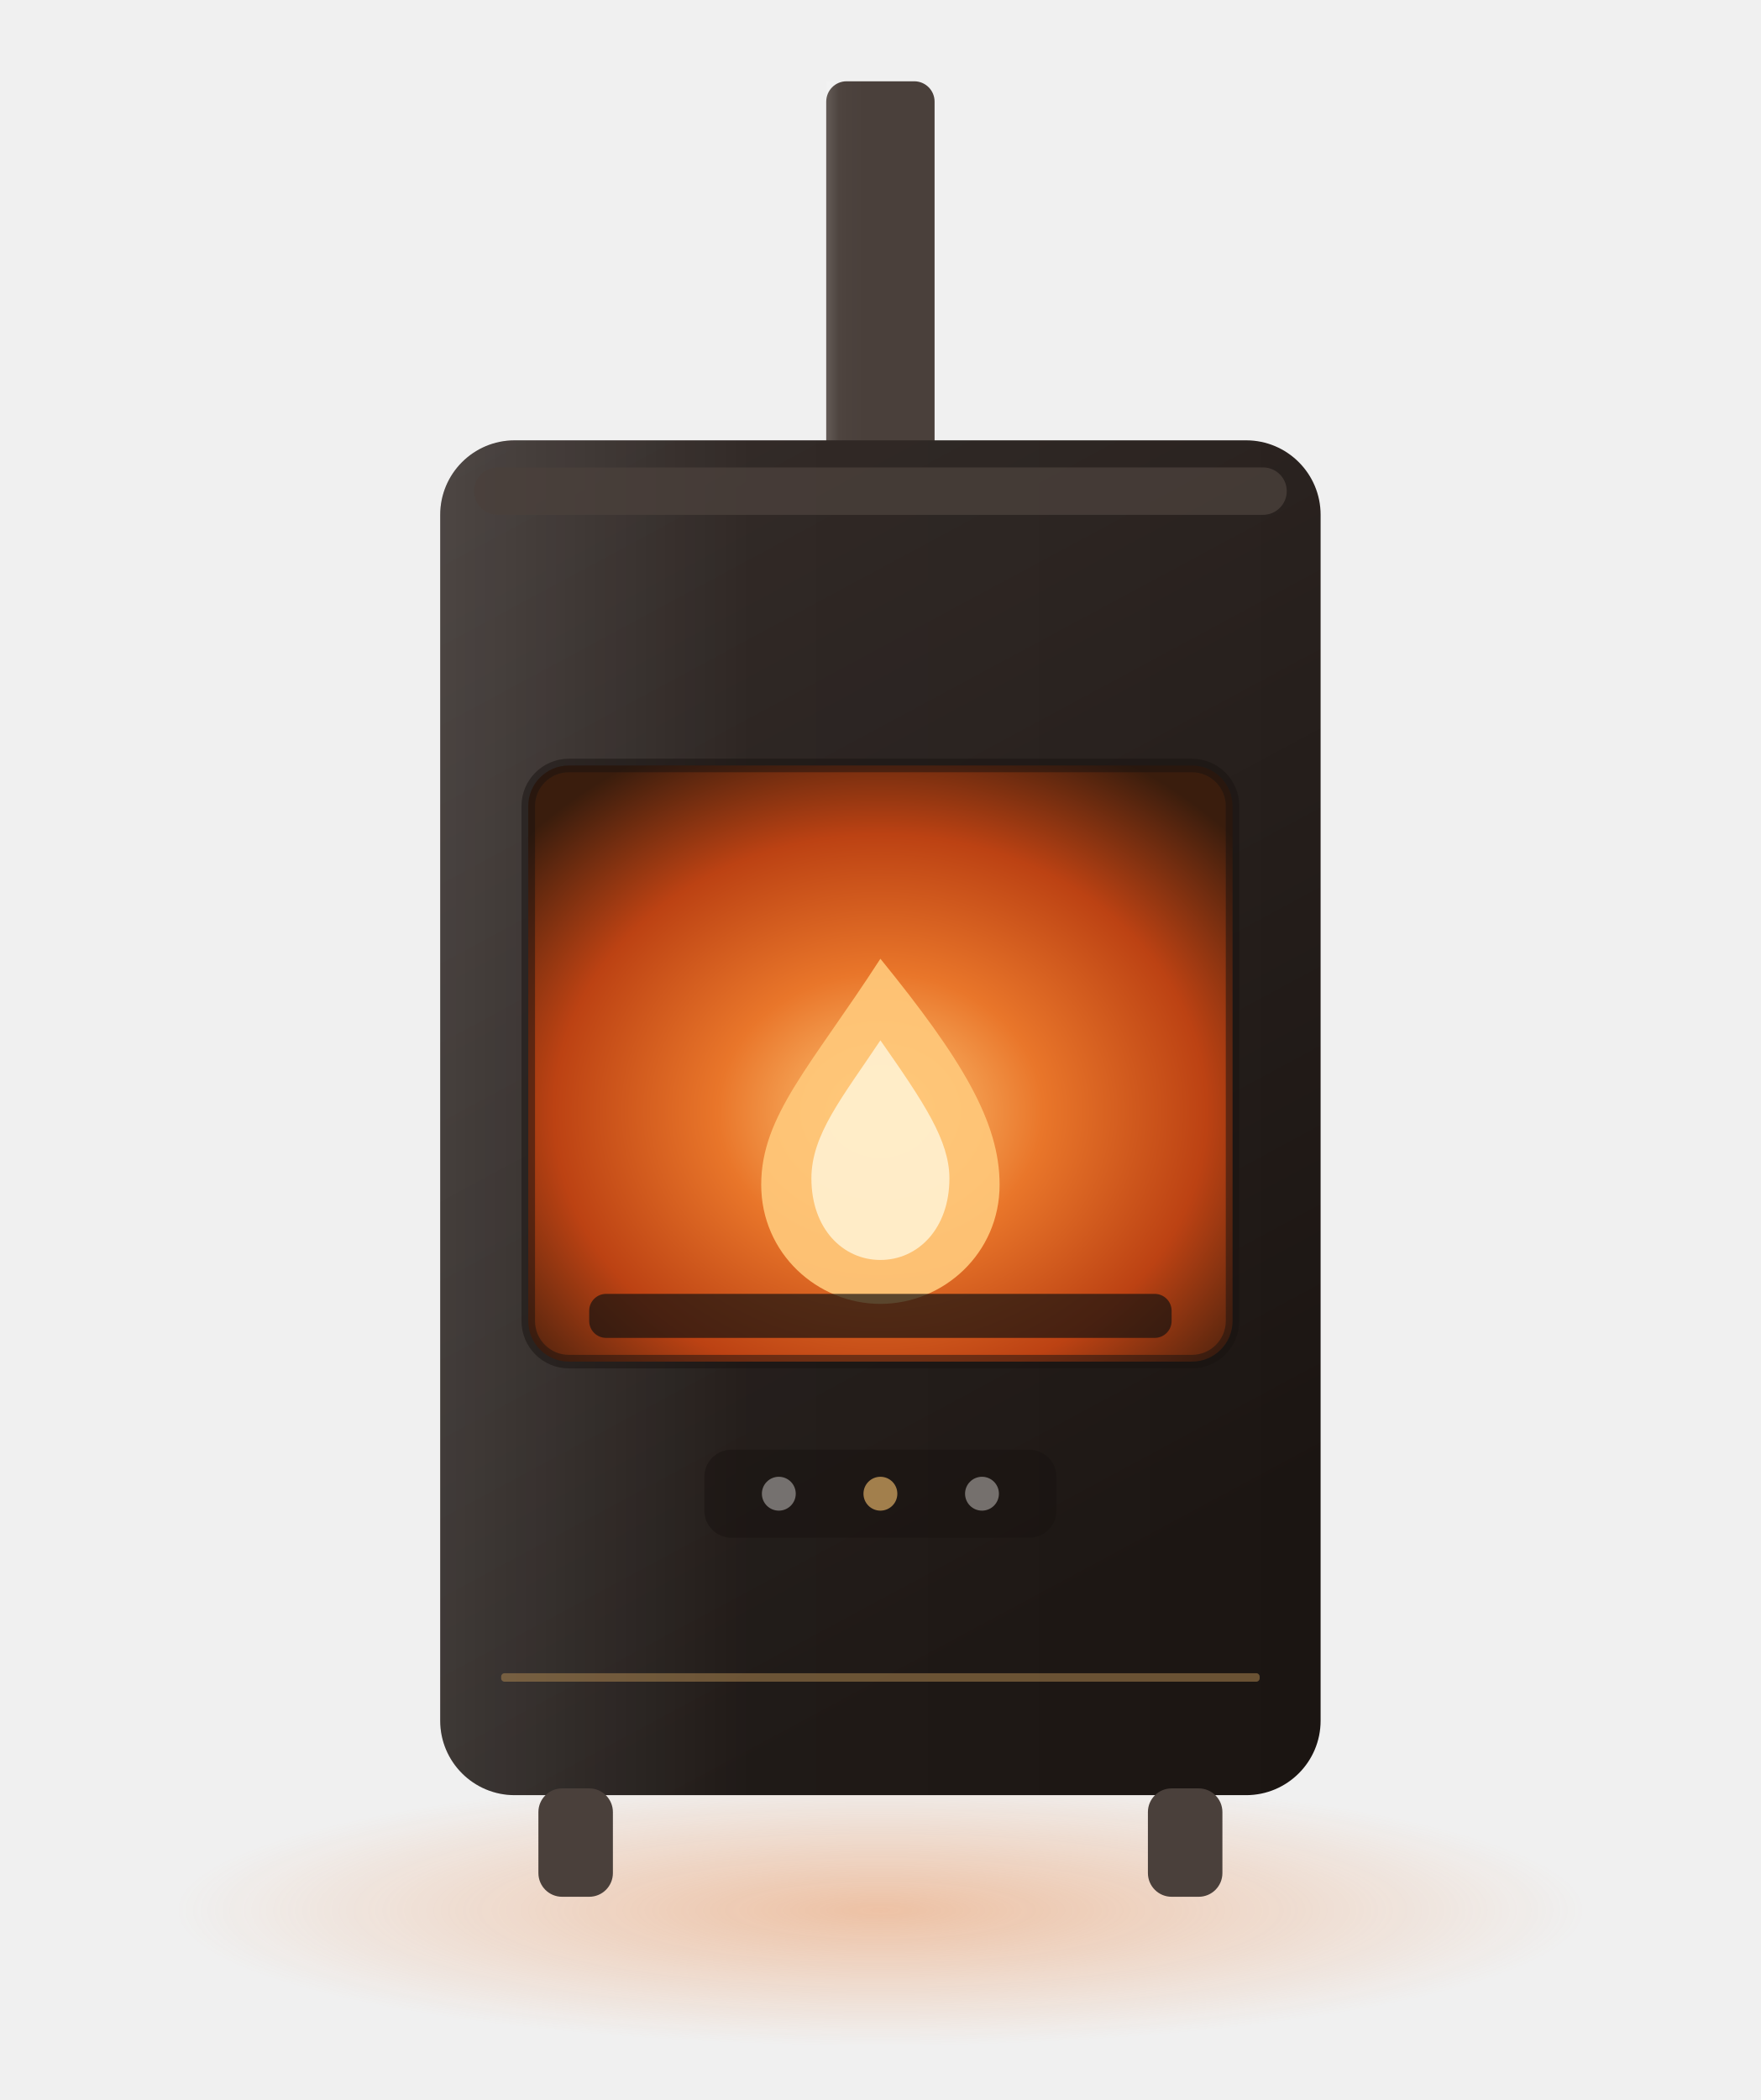
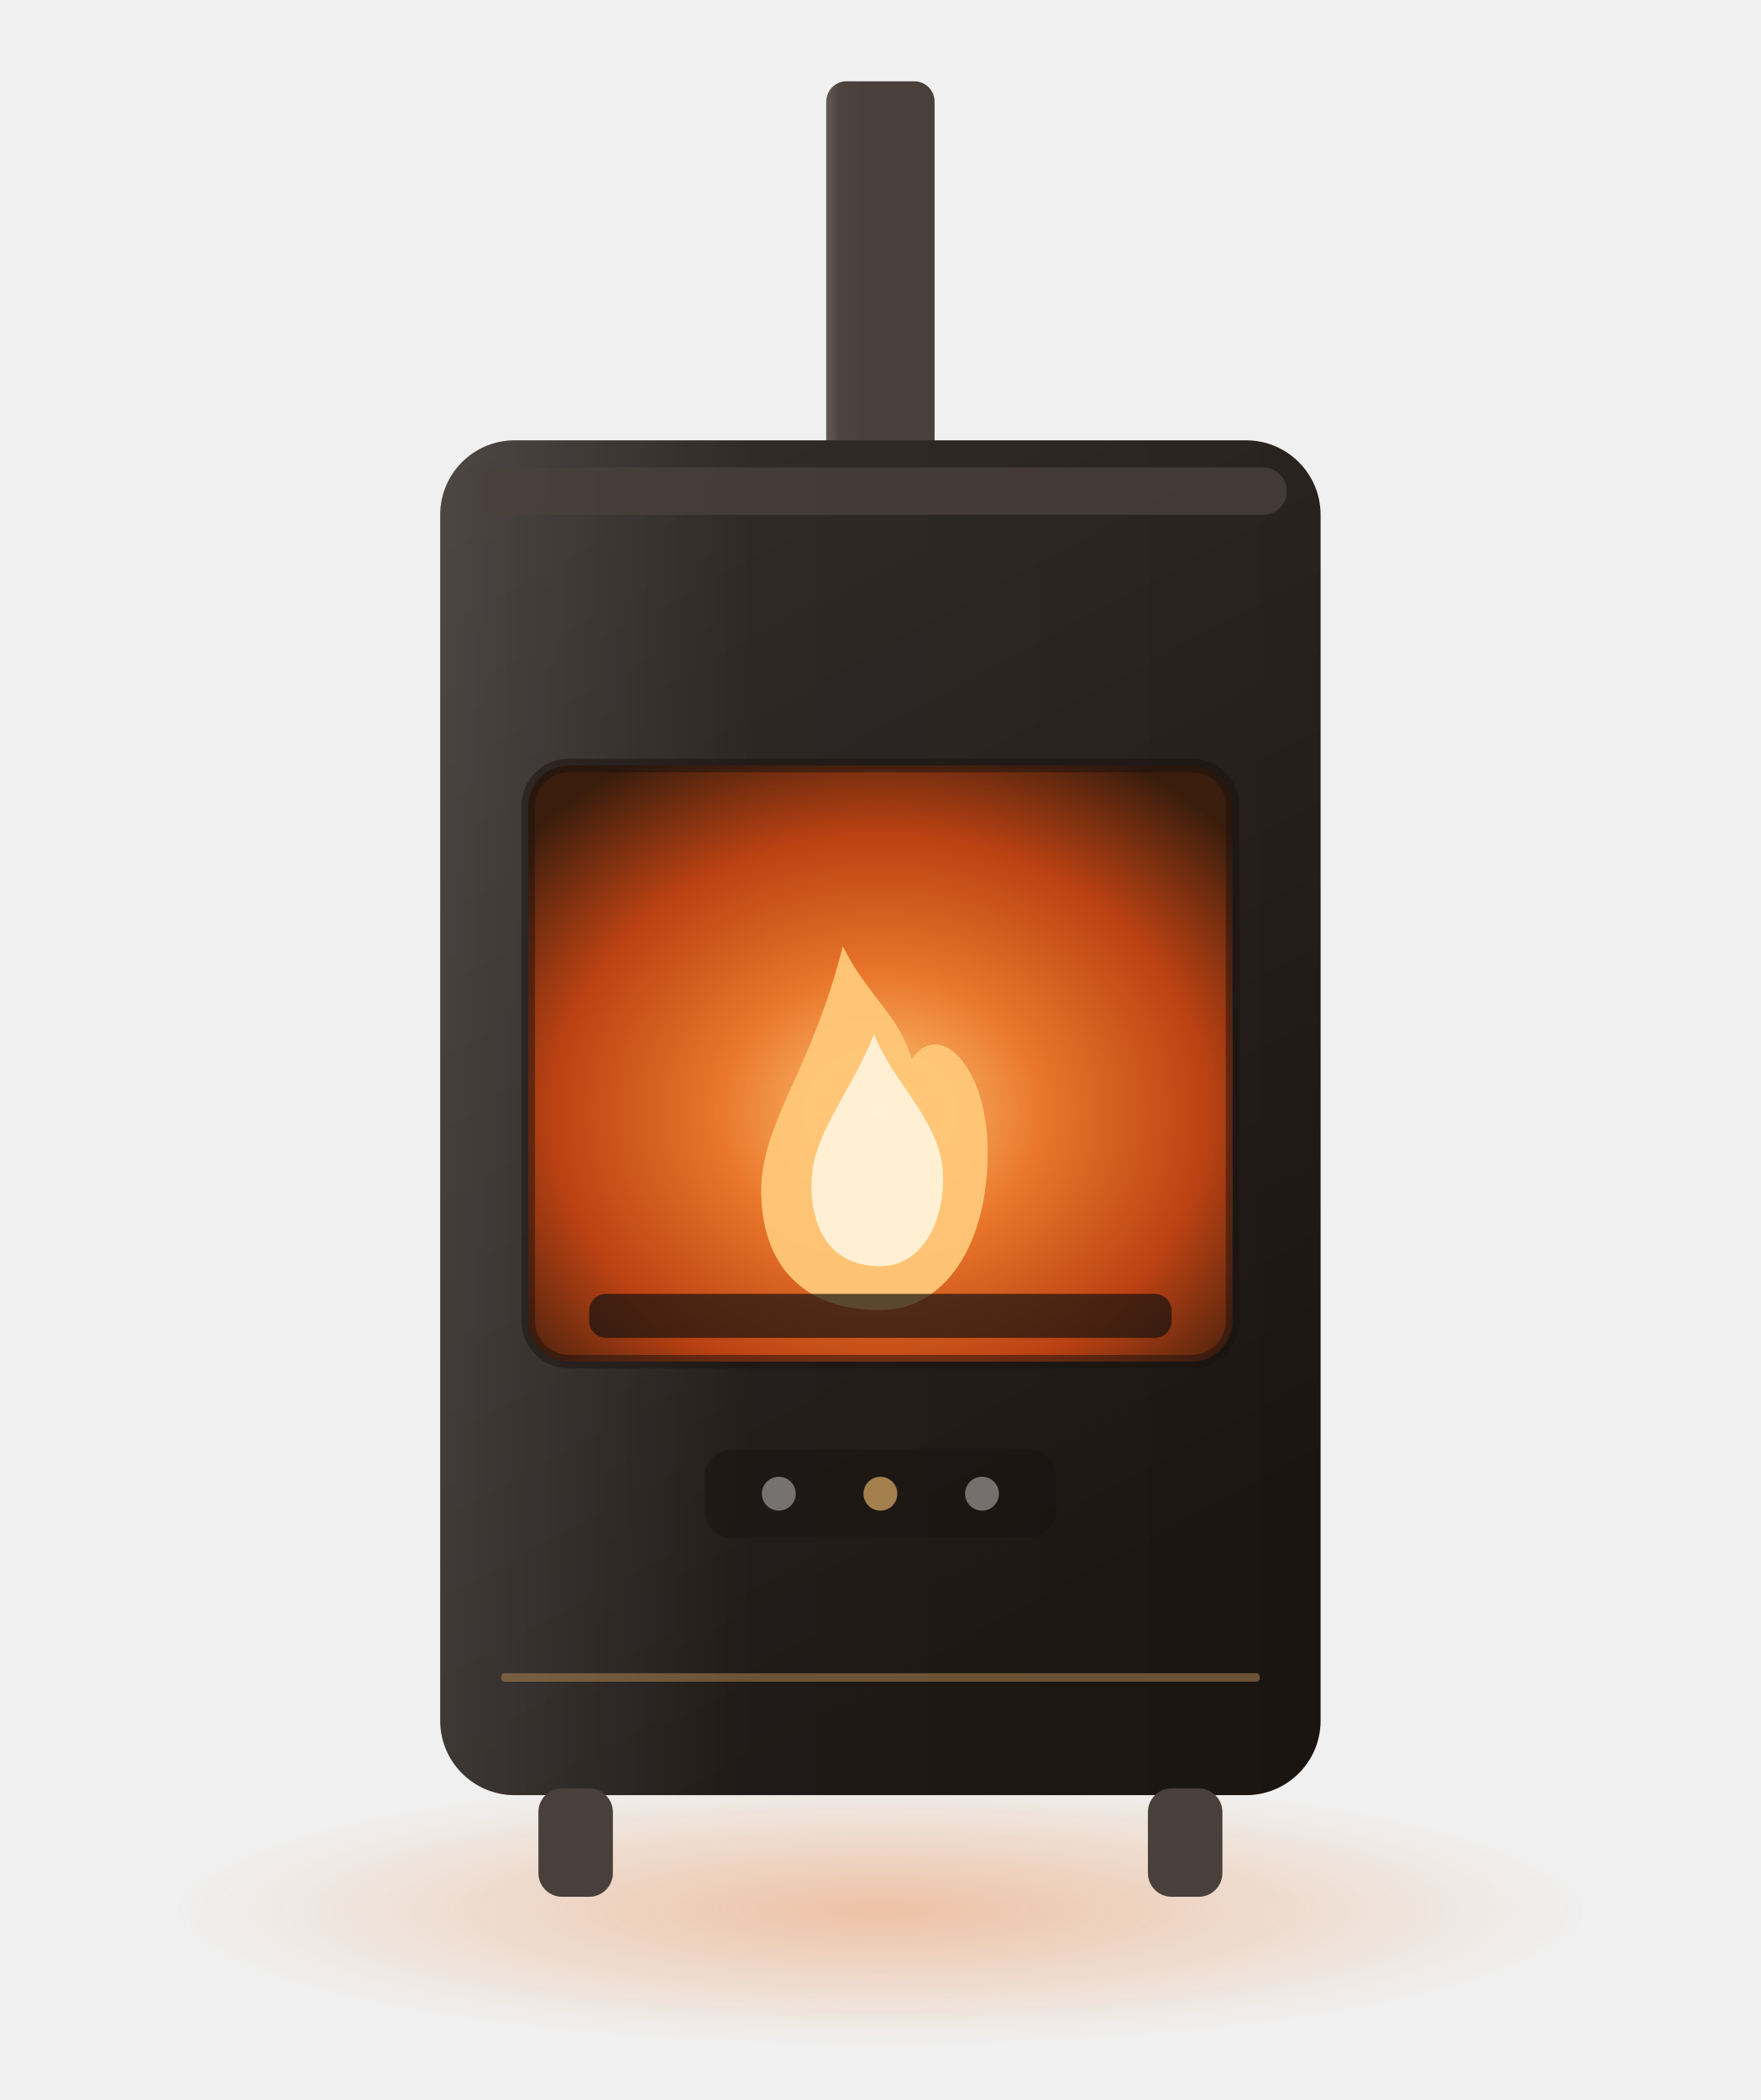
<svg xmlns="http://www.w3.org/2000/svg" viewBox="0 0 520 620" width="520" height="620" role="img" aria-hidden="true">
  <defs>
    <linearGradient id="bodyhero" x1="0" y1="0" x2="0.35" y2="1">
      <stop offset="0" stop-color="#302825" />
      <stop offset="1" stop-color="#1b1512" />
    </linearGradient>
    <linearGradient id="sheenhero" x1="0" y1="0" x2="1" y2="0">
      <stop offset="0" stop-color="#ffffff" stop-opacity="0.14" />
      <stop offset="0.35" stop-color="#ffffff" stop-opacity="0.02" />
      <stop offset="1" stop-color="#ffffff" stop-opacity="0" />
    </linearGradient>
    <radialGradient id="glasshero" cx="50%" cy="58%" r="68%">
      <stop offset="0" stop-color="#ffc879" />
      <stop offset="0.34" stop-color="#e9762a" />
      <stop offset="0.68" stop-color="#bc4213" />
      <stop offset="1" stop-color="#3a1d0d" />
    </radialGradient>
    <radialGradient id="halohero" cx="50%" cy="50%" r="50%">
      <stop offset="0" stop-color="#e9762a" stop-opacity="0.38" />
      <stop offset="1" stop-color="#e9762a" stop-opacity="0" />
    </radialGradient>
  </defs>
  <ellipse cx="260.0" cy="564" rx="210" ry="40" fill="url(#halohero)" />
  <rect x="80" y="40" width="360" height="490" rx="22" fill="#ffffff" opacity="0.025" />
  <rect x="244" y="24" width="32" height="112" rx="6" fill="#4a403b" />
  <rect x="244" y="24" width="11" height="112" fill="url(#sheenhero)" />
  <rect x="130" y="130" width="260" height="400" rx="22" fill="url(#bodyhero)" />
  <rect x="130" y="130" width="260" height="400" rx="22" fill="url(#sheenhero)" />
  <rect x="140" y="138" width="240" height="14" rx="7" fill="#4a403b" opacity="0.8" />
  <rect x="156" y="226" width="208" height="176" rx="12" fill="url(#glasshero)" />
  <rect x="156" y="226" width="208" height="176" rx="12" fill="none" stroke="#17120f" stroke-width="4" opacity="0.5" />
  <g transform="translate(260.0 338.64) scale(1.852632)">
-     <path d="M0 -30 C 13 -14 19 -4 19 6 C 19 17 10 25 0 25 C -10 25 -19 17 -19 6 C -19 -5 -11 -13 0 -30 Z" fill="#ffc879" opacity="0.92" />
-     <path d="M0 -17 C 7 -7 11 -1 11 5 C 11 13 6 18 0 18 C -6 18 -11 13 -11 5 C -11 -2 -6 -8 0 -17 Z" fill="#fff3d6" opacity="0.85" />
+     <path d="M0 26 C -14 26 -19 17 -19 7 C -19 -4 -11 -12 -6 -32              C -2 -24 3 -21 5 -14 C 9 -20 16 -14 17 -2              C 18 14 11 26 0 26 Z" fill="#ffc879" opacity="0.94" />
+     <path d="M0 19 C -8 19 -11 13 -11 6 C -11 -2 -5 -8 -1 -18              C 2 -10 10 -4 10 5 C 10 13 6 19 0 19 Z" fill="#fff6e0" opacity="0.88" />
  </g>
  <rect x="174" y="382" width="172" height="13" rx="5" fill="#17120f" opacity="0.7" />
  <rect x="208" y="428" width="104" height="26" rx="8" fill="#17120f" opacity="0.5" />
  <circle cx="230" cy="441" r="5" fill="#fbf8f4" opacity="0.4" />
  <circle cx="260" cy="441" r="5" fill="#a9844f" opacity="0.95" />
  <circle cx="290" cy="441" r="5" fill="#fbf8f4" opacity="0.4" />
  <rect x="148" y="494" width="224" height="2.5" rx="1" fill="#a9844f" opacity="0.55" />
  <rect x="159" y="528" width="22" height="32" rx="7" fill="#4a403b" />
  <rect x="339" y="528" width="22" height="32" rx="7" fill="#4a403b" />
</svg>
